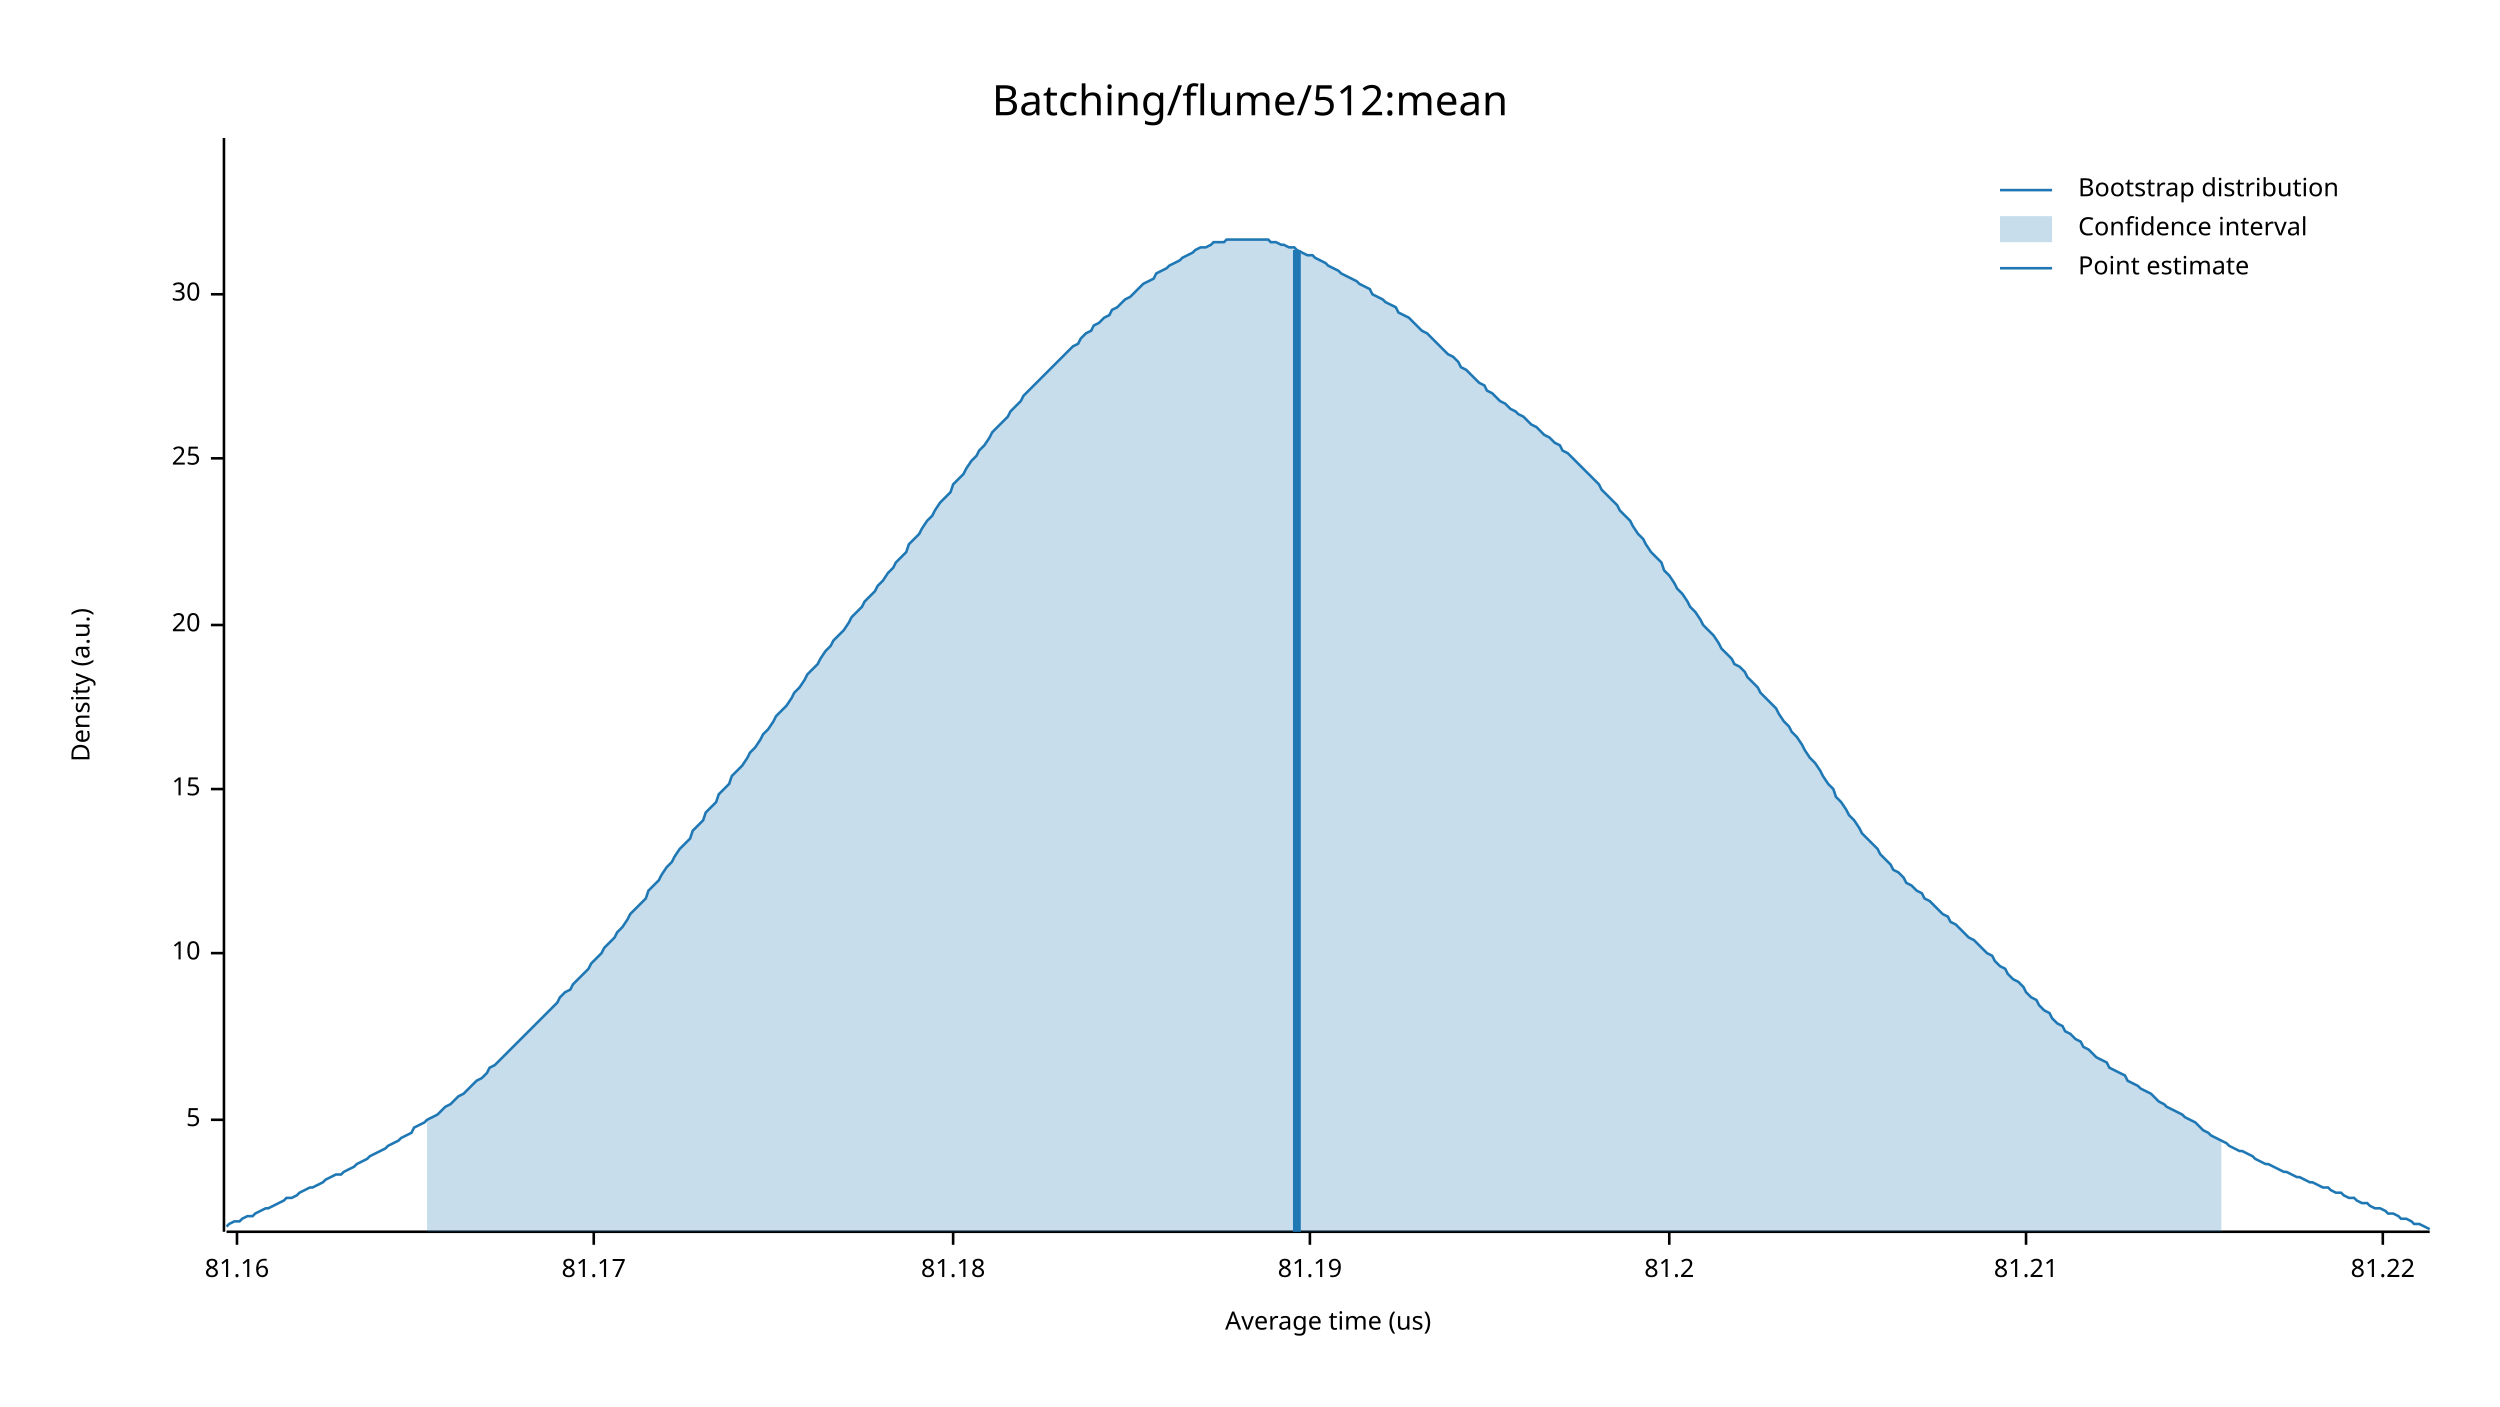
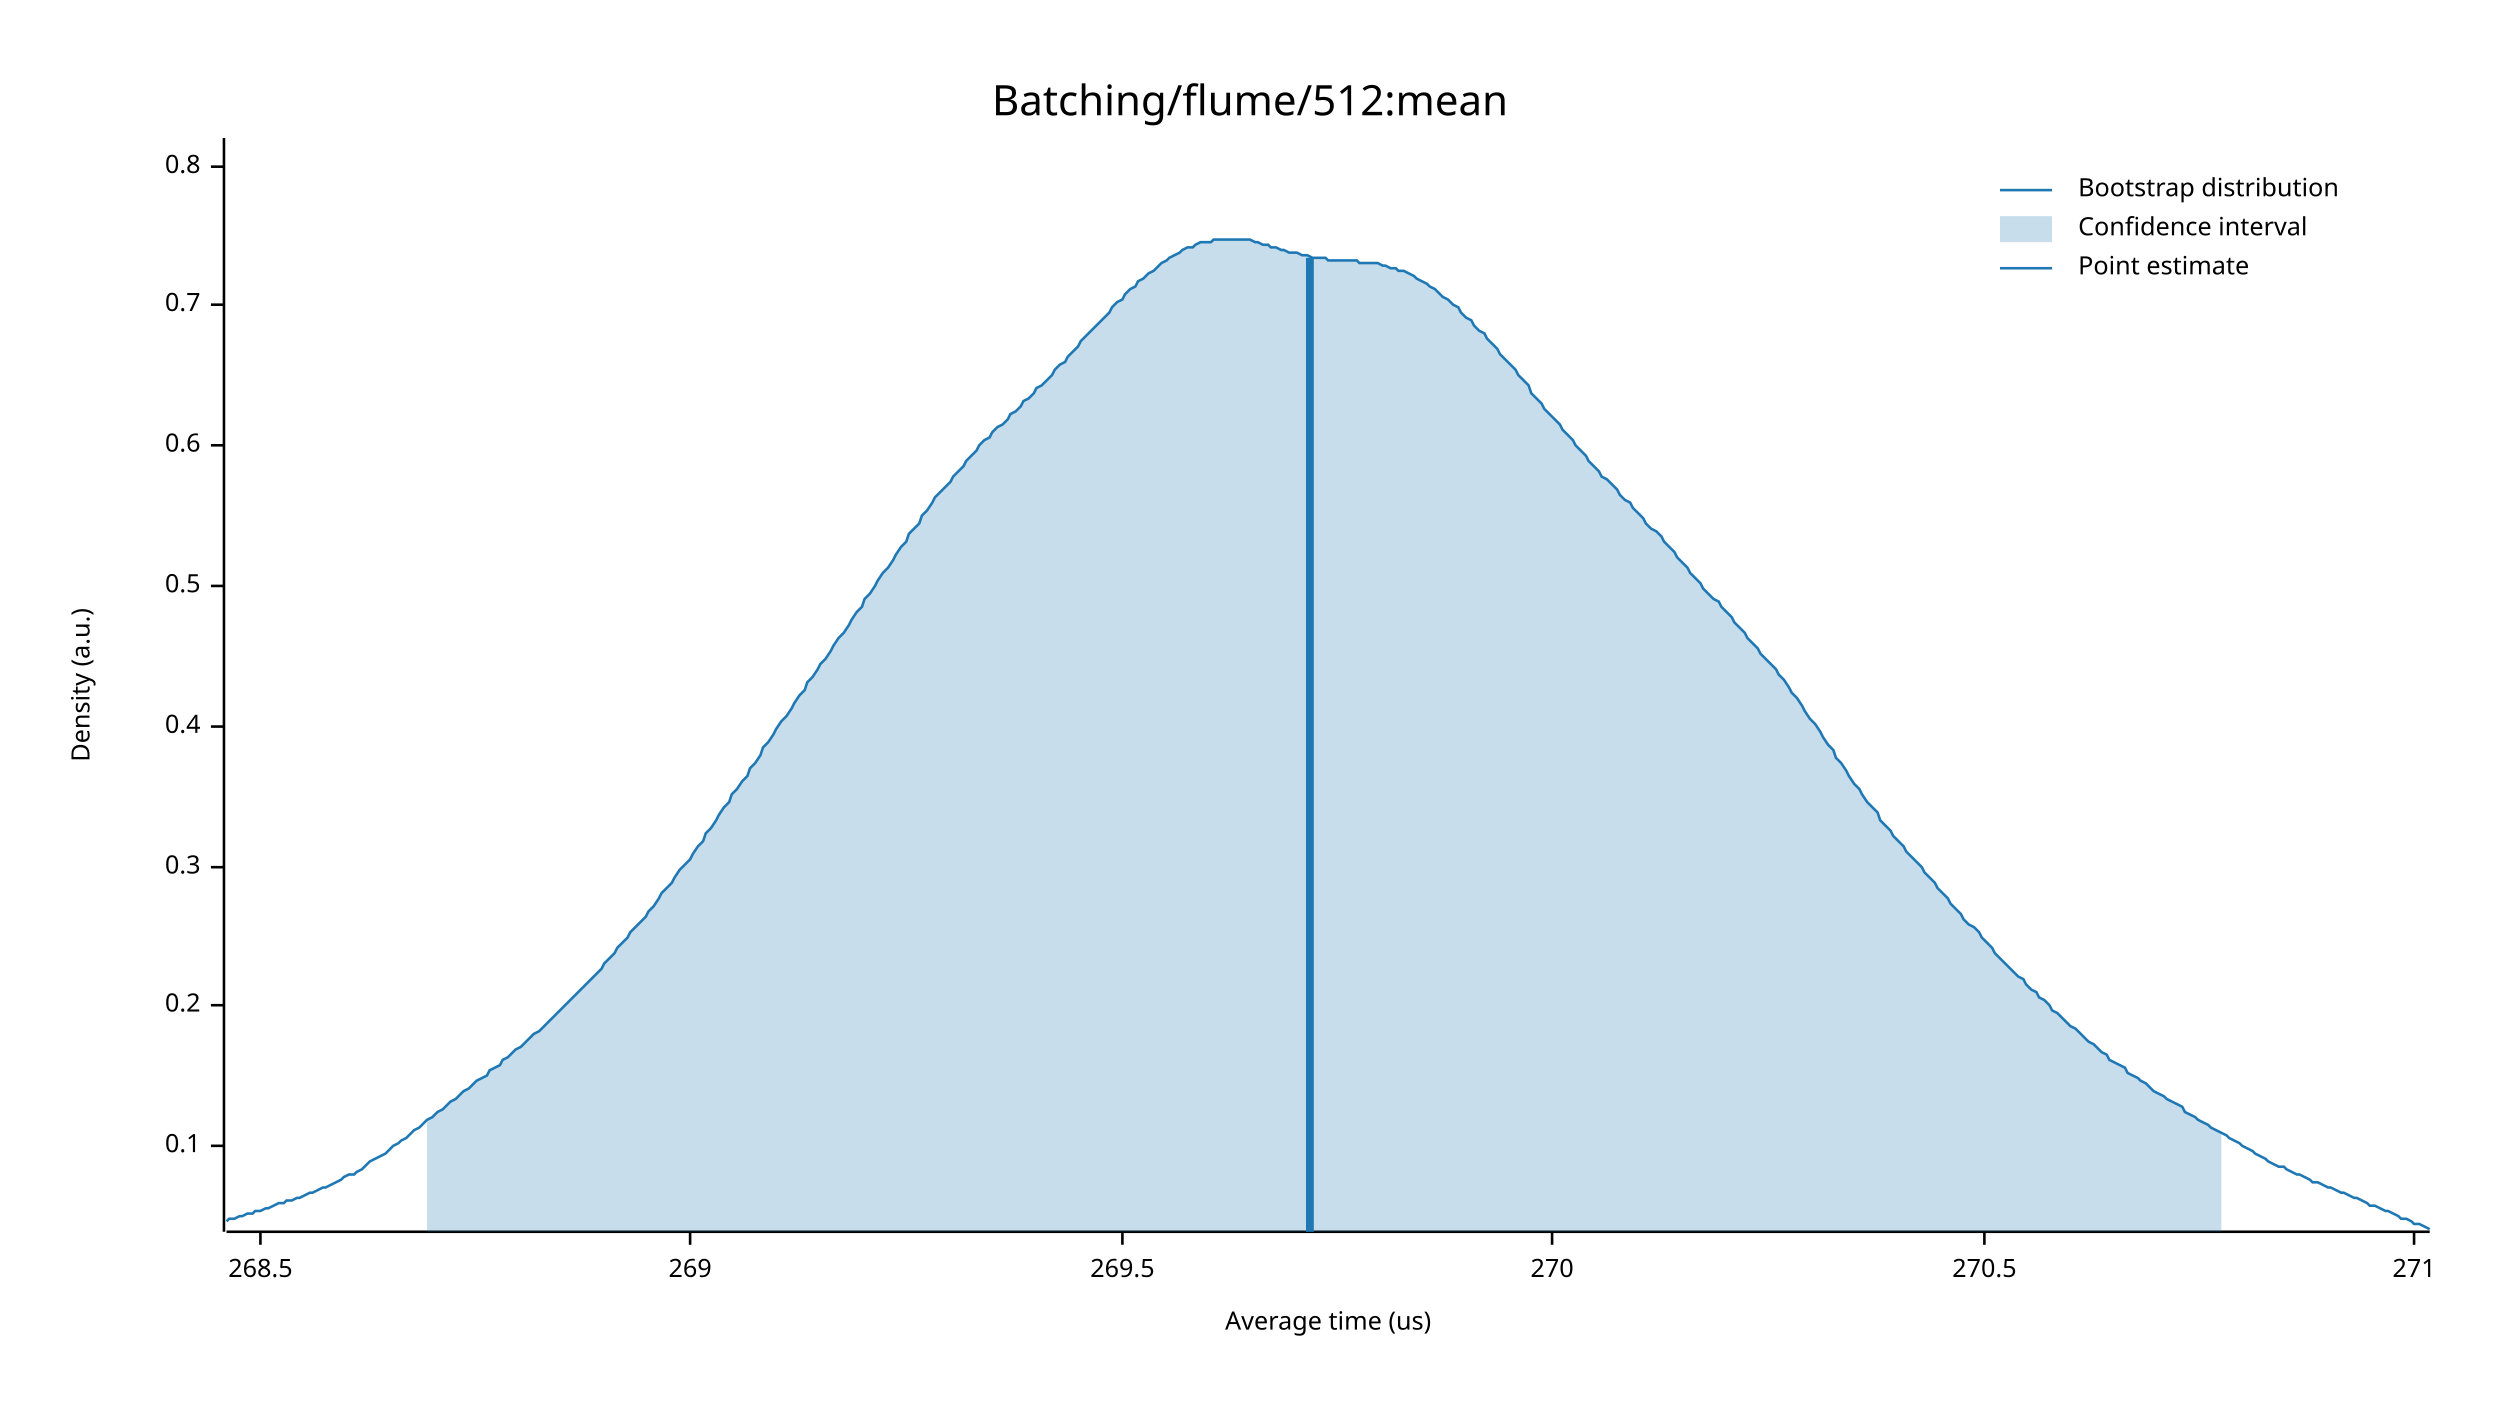
<svg xmlns="http://www.w3.org/2000/svg" width="960" height="540" viewBox="0 0 960 540">
  <text x="480" y="32" dy="0.76em" text-anchor="middle" font-family="sans-serif" font-size="16.129" opacity="1" fill="#000000">
Batching/flume/512:mean
</text>
  <text x="27" y="263" dy="0.76em" text-anchor="middle" font-family="sans-serif" font-size="9.677" opacity="1" fill="#000000" transform="rotate(270, 27, 263)">
Density (a.u.)
</text>
  <text x="510" y="513" dy="-0.5ex" text-anchor="middle" font-family="sans-serif" font-size="9.677" opacity="1" fill="#000000">
Average time (us)
</text>
  <polyline fill="none" opacity="1" stroke="#000000" stroke-width="1" points="86,53 86,473 " />
-   <text x="77" y="430" dy="0.5ex" text-anchor="end" font-family="sans-serif" font-size="9.677" opacity="1" fill="#000000">
- 5
+   <text x="77" y="440" dy="0.5ex" text-anchor="end" font-family="sans-serif" font-size="9.677" opacity="1" fill="#000000">
+ 0.1
</text>
-   <polyline fill="none" opacity="1" stroke="#000000" stroke-width="1" points="81,430 86,430 " />
-   <text x="77" y="366" dy="0.5ex" text-anchor="end" font-family="sans-serif" font-size="9.677" opacity="1" fill="#000000">
- 10
+   <polyline fill="none" opacity="1" stroke="#000000" stroke-width="1" points="81,440 86,440 " />
+   <text x="77" y="386" dy="0.5ex" text-anchor="end" font-family="sans-serif" font-size="9.677" opacity="1" fill="#000000">
+ 0.2
</text>
-   <polyline fill="none" opacity="1" stroke="#000000" stroke-width="1" points="81,366 86,366 " />
-   <text x="77" y="303" dy="0.5ex" text-anchor="end" font-family="sans-serif" font-size="9.677" opacity="1" fill="#000000">
- 15
+   <polyline fill="none" opacity="1" stroke="#000000" stroke-width="1" points="81,386 86,386 " />
+   <text x="77" y="333" dy="0.5ex" text-anchor="end" font-family="sans-serif" font-size="9.677" opacity="1" fill="#000000">
+ 0.3
</text>
-   <polyline fill="none" opacity="1" stroke="#000000" stroke-width="1" points="81,303 86,303 " />
-   <text x="77" y="240" dy="0.5ex" text-anchor="end" font-family="sans-serif" font-size="9.677" opacity="1" fill="#000000">
- 20
+   <polyline fill="none" opacity="1" stroke="#000000" stroke-width="1" points="81,333 86,333 " />
+   <text x="77" y="279" dy="0.5ex" text-anchor="end" font-family="sans-serif" font-size="9.677" opacity="1" fill="#000000">
+ 0.4
</text>
-   <polyline fill="none" opacity="1" stroke="#000000" stroke-width="1" points="81,240 86,240 " />
-   <text x="77" y="176" dy="0.5ex" text-anchor="end" font-family="sans-serif" font-size="9.677" opacity="1" fill="#000000">
- 25
+   <polyline fill="none" opacity="1" stroke="#000000" stroke-width="1" points="81,279 86,279 " />
+   <text x="77" y="225" dy="0.5ex" text-anchor="end" font-family="sans-serif" font-size="9.677" opacity="1" fill="#000000">
+ 0.5
</text>
-   <polyline fill="none" opacity="1" stroke="#000000" stroke-width="1" points="81,176 86,176 " />
-   <text x="77" y="113" dy="0.5ex" text-anchor="end" font-family="sans-serif" font-size="9.677" opacity="1" fill="#000000">
- 30
+   <polyline fill="none" opacity="1" stroke="#000000" stroke-width="1" points="81,225 86,225 " />
+   <text x="77" y="171" dy="0.5ex" text-anchor="end" font-family="sans-serif" font-size="9.677" opacity="1" fill="#000000">
+ 0.6
</text>
-   <polyline fill="none" opacity="1" stroke="#000000" stroke-width="1" points="81,113 86,113 " />
+   <polyline fill="none" opacity="1" stroke="#000000" stroke-width="1" points="81,171 86,171 " />
+   <text x="77" y="117" dy="0.5ex" text-anchor="end" font-family="sans-serif" font-size="9.677" opacity="1" fill="#000000">
+ 0.7
+ </text>
+   <polyline fill="none" opacity="1" stroke="#000000" stroke-width="1" points="81,117 86,117 " />
+   <text x="77" y="64" dy="0.5ex" text-anchor="end" font-family="sans-serif" font-size="9.677" opacity="1" fill="#000000">
+ 0.8
+ </text>
+   <polyline fill="none" opacity="1" stroke="#000000" stroke-width="1" points="81,64 86,64 " />
  <polyline fill="none" opacity="1" stroke="#000000" stroke-width="1" points="87,473 933,473 " />
-   <text x="91" y="483" dy="0.76em" text-anchor="middle" font-family="sans-serif" font-size="9.677" opacity="1" fill="#000000">
- 81.16
+   <text x="100" y="483" dy="0.76em" text-anchor="middle" font-family="sans-serif" font-size="9.677" opacity="1" fill="#000000">
+ 268.5
</text>
-   <polyline fill="none" opacity="1" stroke="#000000" stroke-width="1" points="91,473 91,478 " />
-   <text x="228" y="483" dy="0.76em" text-anchor="middle" font-family="sans-serif" font-size="9.677" opacity="1" fill="#000000">
- 81.17
+   <polyline fill="none" opacity="1" stroke="#000000" stroke-width="1" points="100,473 100,478 " />
+   <text x="265" y="483" dy="0.76em" text-anchor="middle" font-family="sans-serif" font-size="9.677" opacity="1" fill="#000000">
+ 269
</text>
-   <polyline fill="none" opacity="1" stroke="#000000" stroke-width="1" points="228,473 228,478 " />
-   <text x="366" y="483" dy="0.76em" text-anchor="middle" font-family="sans-serif" font-size="9.677" opacity="1" fill="#000000">
- 81.18
+   <polyline fill="none" opacity="1" stroke="#000000" stroke-width="1" points="265,473 265,478 " />
+   <text x="431" y="483" dy="0.76em" text-anchor="middle" font-family="sans-serif" font-size="9.677" opacity="1" fill="#000000">
+ 269.5
</text>
-   <polyline fill="none" opacity="1" stroke="#000000" stroke-width="1" points="366,473 366,478 " />
-   <text x="503" y="483" dy="0.76em" text-anchor="middle" font-family="sans-serif" font-size="9.677" opacity="1" fill="#000000">
- 81.19
+   <polyline fill="none" opacity="1" stroke="#000000" stroke-width="1" points="431,473 431,478 " />
+   <text x="596" y="483" dy="0.76em" text-anchor="middle" font-family="sans-serif" font-size="9.677" opacity="1" fill="#000000">
+ 270
</text>
-   <polyline fill="none" opacity="1" stroke="#000000" stroke-width="1" points="503,473 503,478 " />
-   <text x="641" y="483" dy="0.76em" text-anchor="middle" font-family="sans-serif" font-size="9.677" opacity="1" fill="#000000">
- 81.2
+   <polyline fill="none" opacity="1" stroke="#000000" stroke-width="1" points="596,473 596,478 " />
+   <text x="762" y="483" dy="0.76em" text-anchor="middle" font-family="sans-serif" font-size="9.677" opacity="1" fill="#000000">
+ 270.5
</text>
-   <polyline fill="none" opacity="1" stroke="#000000" stroke-width="1" points="641,473 641,478 " />
-   <text x="778" y="483" dy="0.76em" text-anchor="middle" font-family="sans-serif" font-size="9.677" opacity="1" fill="#000000">
- 81.21
+   <polyline fill="none" opacity="1" stroke="#000000" stroke-width="1" points="762,473 762,478 " />
+   <text x="927" y="483" dy="0.76em" text-anchor="middle" font-family="sans-serif" font-size="9.677" opacity="1" fill="#000000">
+ 271
</text>
-   <polyline fill="none" opacity="1" stroke="#000000" stroke-width="1" points="778,473 778,478 " />
-   <text x="915" y="483" dy="0.76em" text-anchor="middle" font-family="sans-serif" font-size="9.677" opacity="1" fill="#000000">
- 81.22
- </text>
-   <polyline fill="none" opacity="1" stroke="#000000" stroke-width="1" points="915,473 915,478 " />
-   <polyline fill="none" opacity="1" stroke="#1F78B4" stroke-width="1" points="87,471 88,470 90,469 92,469 93,468 95,467 97,467 98,466 100,465 102,464 103,464 105,463 107,462 109,461 110,460 112,460 114,459 115,458 117,457 119,456 120,456 122,455 124,454 125,453 127,452 129,451 131,451 132,450 134,449 136,448 137,447 139,446 141,445 142,444 144,443 146,442 148,441 149,440 151,439 153,438 154,437 156,436 158,435 159,433 161,432 163,431 164,430 166,429 168,428 170,426 171,425 173,424 175,422 176,421 178,420 180,418 181,417 183,415 185,414 187,412 188,410 190,409 192,407 193,406 195,404 197,402 198,401 200,399 202,397 203,396 205,394 207,392 209,390 210,389 212,387 214,385 215,383 217,381 219,380 220,378 222,376 224,374 226,372 227,370 229,368 231,366 232,364 234,362 236,360 237,358 239,356 241,353 242,351 244,349 246,347 248,345 249,342 251,340 253,338 254,336 256,333 258,331 259,329 261,326 263,324 265,322 266,319 268,317 270,315 271,312 273,310 275,308 276,305 278,303 280,301 281,298 283,296 285,294 287,291 288,289 290,287 292,284 293,282 295,280 297,277 298,275 300,273 302,271 304,268 305,266 307,264 309,261 310,259 312,257 314,255 315,253 317,250 319,248 320,246 322,244 324,242 326,239 327,237 329,235 331,233 332,231 334,229 336,227 337,225 339,223 341,220 343,218 344,216 346,214 348,212 349,209 351,207 353,205 354,203 356,200 358,198 359,196 361,193 363,191 365,189 366,186 368,184 370,182 371,180 373,177 375,175 376,173 378,171 380,168 381,166 383,164 385,162 387,160 388,158 390,156 392,154 393,152 395,150 397,148 398,147 400,145 402,143 404,141 405,140 407,138 409,136 410,135 412,133 414,132 415,130 417,128 419,127 420,125 422,124 424,122 426,121 427,119 429,118 431,116 432,115 434,114 436,112 437,111 439,109 441,108 443,107 444,105 446,104 448,103 449,102 451,101 453,100 454,99 456,98 458,97 459,96 461,95 463,95 465,94 466,93 468,93 470,93 471,92 473,92 475,92 476,92 478,92 480,92 482,92 483,92 485,92 487,92 488,93 490,93 492,94 493,94 495,95 497,95 498,96 500,97 502,98 504,98 505,99 507,100 509,101 510,102 512,103 514,104 515,105 517,106 519,107 521,108 522,109 524,110 526,111 527,113 529,114 531,115 532,116 534,117 536,118 537,120 539,121 541,122 543,124 544,125 546,127 548,128 549,129 551,131 553,133 554,134 556,136 558,137 560,139 561,141 563,142 565,144 566,145 568,147 570,148 571,150 573,151 575,153 576,154 578,155 580,157 582,158 583,159 585,160 587,162 588,163 590,164 592,166 593,167 595,168 597,170 599,171 600,173 602,174 604,176 605,177 607,179 609,181 610,182 612,184 614,186 615,188 617,190 619,192 621,194 622,196 624,198 626,200 627,202 629,205 631,207 632,209 634,212 636,214 638,216 639,219 641,221 643,224 644,226 646,228 648,231 649,233 651,235 653,238 654,240 656,242 658,244 660,247 661,249 663,251 665,253 666,255 668,256 670,258 671,260 673,262 675,264 676,266 678,268 680,270 682,272 683,274 685,277 687,279 688,281 690,283 692,286 693,288 695,291 697,293 699,296 700,298 702,301 704,303 705,306 707,308 709,311 710,313 712,315 714,318 715,320 717,322 719,324 721,326 722,328 724,330 726,332 727,334 729,335 731,337 732,339 734,340 736,342 738,343 739,345 741,346 743,348 744,349 746,351 748,352 749,354 751,355 753,357 754,358 756,360 758,361 760,363 761,364 763,366 765,367 766,369 768,371 770,372 771,374 773,376 775,377 777,379 778,381 780,383 782,384 783,386 785,388 787,389 788,391 790,393 792,394 793,396 795,397 797,399 799,400 800,402 802,403 804,405 805,406 807,407 809,408 810,410 812,411 814,412 816,413 817,415 819,416 821,417 822,418 824,419 826,420 827,421 829,423 831,424 832,425 834,426 836,427 838,428 839,429 841,430 843,431 844,432 846,434 848,435 849,436 851,437 853,438 855,439 856,440 858,441 860,442 861,442 863,443 865,444 866,445 868,446 870,447 871,447 873,448 875,449 877,450 878,450 880,451 882,452 883,452 885,453 887,454 888,454 890,455 892,456 894,456 895,457 897,458 899,458 900,459 902,460 904,460 905,461 907,462 909,462 910,463 912,464 914,464 916,465 917,466 919,466 921,467 922,468 924,468 926,469 927,470 929,470 931,471 933,472 " />
-   <polygon opacity="0.25" fill="#1F78B4" points="164,430 166,429 168,428 170,426 171,425 173,424 175,422 176,421 178,420 180,418 181,417 183,415 185,414 187,412 188,410 190,409 192,407 193,406 195,404 197,402 198,401 200,399 202,397 203,396 205,394 207,392 209,390 210,389 212,387 214,385 215,383 217,381 219,380 220,378 222,376 224,374 226,372 227,370 229,368 231,366 232,364 234,362 236,360 237,358 239,356 241,353 242,351 244,349 246,347 248,345 249,342 251,340 253,338 254,336 256,333 258,331 259,329 261,326 263,324 265,322 266,319 268,317 270,315 271,312 273,310 275,308 276,305 278,303 280,301 281,298 283,296 285,294 287,291 288,289 290,287 292,284 293,282 295,280 297,277 298,275 300,273 302,271 304,268 305,266 307,264 309,261 310,259 312,257 314,255 315,253 317,250 319,248 320,246 322,244 324,242 326,239 327,237 329,235 331,233 332,231 334,229 336,227 337,225 339,223 341,220 343,218 344,216 346,214 348,212 349,209 351,207 353,205 354,203 356,200 358,198 359,196 361,193 363,191 365,189 366,186 368,184 370,182 371,180 373,177 375,175 376,173 378,171 380,168 381,166 383,164 385,162 387,160 388,158 390,156 392,154 393,152 395,150 397,148 398,147 400,145 402,143 404,141 405,140 407,138 409,136 410,135 412,133 414,132 415,130 417,128 419,127 420,125 422,124 424,122 426,121 427,119 429,118 431,116 432,115 434,114 436,112 437,111 439,109 441,108 443,107 444,105 446,104 448,103 449,102 451,101 453,100 454,99 456,98 458,97 459,96 461,95 463,95 465,94 466,93 468,93 470,93 471,92 473,92 475,92 476,92 478,92 480,92 482,92 483,92 485,92 487,92 488,93 490,93 492,94 493,94 495,95 497,95 498,96 500,97 502,98 504,98 505,99 507,100 509,101 510,102 512,103 514,104 515,105 517,106 519,107 521,108 522,109 524,110 526,111 527,113 529,114 531,115 532,116 534,117 536,118 537,120 539,121 541,122 543,124 544,125 546,127 548,128 549,129 551,131 553,133 554,134 556,136 558,137 560,139 561,141 563,142 565,144 566,145 568,147 570,148 571,150 573,151 575,153 576,154 578,155 580,157 582,158 583,159 585,160 587,162 588,163 590,164 592,166 593,167 595,168 597,170 599,171 600,173 602,174 604,176 605,177 607,179 609,181 610,182 612,184 614,186 615,188 617,190 619,192 621,194 622,196 624,198 626,200 627,202 629,205 631,207 632,209 634,212 636,214 638,216 639,219 641,221 643,224 644,226 646,228 648,231 649,233 651,235 653,238 654,240 656,242 658,244 660,247 661,249 663,251 665,253 666,255 668,256 670,258 671,260 673,262 675,264 676,266 678,268 680,270 682,272 683,274 685,277 687,279 688,281 690,283 692,286 693,288 695,291 697,293 699,296 700,298 702,301 704,303 705,306 707,308 709,311 710,313 712,315 714,318 715,320 717,322 719,324 721,326 722,328 724,330 726,332 727,334 729,335 731,337 732,339 734,340 736,342 738,343 739,345 741,346 743,348 744,349 746,351 748,352 749,354 751,355 753,357 754,358 756,360 758,361 760,363 761,364 763,366 765,367 766,369 768,371 770,372 771,374 773,376 775,377 777,379 778,381 780,383 782,384 783,386 785,388 787,389 788,391 790,393 792,394 793,396 795,397 797,399 799,400 800,402 802,403 804,405 805,406 807,407 809,408 810,410 812,411 814,412 816,413 817,415 819,416 821,417 822,418 824,419 826,420 827,421 829,423 831,424 832,425 834,426 836,427 838,428 839,429 841,430 843,431 844,432 846,434 848,435 849,436 851,437 853,438 853,473 164,473 " />
-   <polyline fill="none" opacity="1" stroke="#1F78B4" stroke-width="3" points="498,473 498,96 " />
+   <polyline fill="none" opacity="1" stroke="#000000" stroke-width="1" points="927,473 927,478 " />
+   <polyline fill="none" opacity="1" stroke="#1F78B4" stroke-width="1" points="87,469 88,468 90,468 92,467 93,467 95,466 97,466 98,465 100,465 102,464 103,464 105,463 107,462 109,462 110,461 112,461 114,460 115,460 117,459 119,458 120,458 122,457 124,456 125,456 127,455 129,454 131,453 132,452 134,451 136,451 137,450 139,449 141,447 142,446 144,445 146,444 148,443 149,442 151,440 153,439 154,438 156,437 158,435 159,434 161,433 163,431 164,430 166,429 168,427 170,426 171,425 173,423 175,422 176,421 178,419 180,418 181,417 183,415 185,414 187,413 188,411 190,410 192,409 193,407 195,406 197,404 198,403 200,402 202,400 203,399 205,397 207,396 209,394 210,393 212,391 214,389 215,388 217,386 219,384 220,383 222,381 224,379 226,377 227,376 229,374 231,372 232,370 234,368 236,366 237,364 239,362 241,360 242,358 244,356 246,354 248,352 249,350 251,348 253,345 254,343 256,341 258,339 259,337 261,334 263,332 265,330 266,328 268,325 270,323 271,320 273,318 275,315 276,313 278,310 280,308 281,305 283,303 285,300 287,298 288,295 290,293 292,290 293,287 295,285 297,282 298,280 300,277 302,275 304,272 305,270 307,267 309,265 310,262 312,260 314,257 315,255 317,253 319,250 320,248 322,245 324,243 326,240 327,238 329,235 331,233 332,230 334,228 336,225 337,223 339,220 341,218 343,215 344,213 346,210 348,208 349,205 351,203 353,201 354,198 356,196 358,193 359,191 361,189 363,187 365,185 366,183 368,181 370,179 371,177 373,175 375,173 376,171 378,169 380,168 381,166 383,164 385,163 387,161 388,159 390,158 392,156 393,154 395,153 397,151 398,149 400,148 402,146 404,144 405,142 407,140 409,139 410,137 412,135 414,133 415,131 417,129 419,127 420,126 422,124 424,122 426,120 427,118 429,116 431,115 432,113 434,111 436,110 437,108 439,107 441,105 443,104 444,103 446,101 448,100 449,99 451,98 453,97 454,96 456,95 458,95 459,94 461,93 463,93 465,93 466,92 468,92 470,92 471,92 473,92 475,92 476,92 478,92 480,92 482,93 483,93 485,94 487,94 488,95 490,95 492,96 493,96 495,97 497,97 498,97 500,98 502,98 504,99 505,99 507,99 509,99 510,100 512,100 514,100 515,100 517,100 519,100 521,100 522,101 524,101 526,101 527,101 529,101 531,102 532,102 534,103 536,103 537,104 539,104 541,105 543,106 544,107 546,108 548,109 549,110 551,111 553,113 554,114 556,115 558,117 560,118 561,120 563,122 565,123 566,125 568,127 570,128 571,130 573,132 575,134 576,136 578,138 580,140 582,142 583,144 585,146 587,148 588,151 590,153 592,155 593,157 595,159 597,161 599,163 600,165 602,167 604,169 605,171 607,173 609,175 610,177 612,179 614,181 615,183 617,184 619,186 621,188 622,190 624,192 626,193 627,195 629,197 631,199 632,201 634,203 636,204 638,206 639,208 641,210 643,212 644,214 646,216 648,218 649,220 651,222 653,224 654,226 656,228 658,230 660,231 661,233 663,235 665,237 666,239 668,241 670,243 671,245 673,247 675,249 676,251 678,253 680,255 682,257 683,259 685,261 687,264 688,266 690,268 692,271 693,273 695,276 697,278 699,281 700,283 702,286 704,288 705,291 707,293 709,296 710,298 712,301 714,303 715,305 717,308 719,310 721,312 722,315 724,317 726,319 727,321 729,323 731,325 732,327 734,329 736,331 738,333 739,335 741,337 743,339 744,341 746,343 748,345 749,347 751,349 753,351 754,353 756,355 758,356 760,358 761,360 763,362 765,364 766,366 768,368 770,370 771,371 773,373 775,375 777,376 778,378 780,380 782,381 783,383 785,384 787,386 788,388 790,389 792,391 793,392 795,394 797,395 799,397 800,398 802,400 804,401 805,402 807,404 809,405 810,407 812,408 814,409 816,410 817,412 819,413 821,414 822,415 824,416 826,418 827,419 829,420 831,421 832,422 834,423 836,424 838,425 839,427 841,428 843,429 844,430 846,431 848,432 849,433 851,434 853,435 855,436 856,437 858,438 860,439 861,440 863,441 865,442 866,443 868,444 870,445 871,446 873,447 875,448 877,448 878,449 880,450 882,451 883,451 885,452 887,453 888,454 890,454 892,455 894,456 895,456 897,457 899,458 900,458 902,459 904,460 905,460 907,461 909,462 910,463 912,463 914,464 916,465 917,465 919,466 921,467 922,468 924,468 926,469 927,470 929,470 931,471 933,472 " />
+   <polygon opacity="0.25" fill="#1F78B4" points="164,430 166,429 168,427 170,426 171,425 173,423 175,422 176,421 178,419 180,418 181,417 183,415 185,414 187,413 188,411 190,410 192,409 193,407 195,406 197,404 198,403 200,402 202,400 203,399 205,397 207,396 209,394 210,393 212,391 214,389 215,388 217,386 219,384 220,383 222,381 224,379 226,377 227,376 229,374 231,372 232,370 234,368 236,366 237,364 239,362 241,360 242,358 244,356 246,354 248,352 249,350 251,348 253,345 254,343 256,341 258,339 259,337 261,334 263,332 265,330 266,328 268,325 270,323 271,320 273,318 275,315 276,313 278,310 280,308 281,305 283,303 285,300 287,298 288,295 290,293 292,290 293,287 295,285 297,282 298,280 300,277 302,275 304,272 305,270 307,267 309,265 310,262 312,260 314,257 315,255 317,253 319,250 320,248 322,245 324,243 326,240 327,238 329,235 331,233 332,230 334,228 336,225 337,223 339,220 341,218 343,215 344,213 346,210 348,208 349,205 351,203 353,201 354,198 356,196 358,193 359,191 361,189 363,187 365,185 366,183 368,181 370,179 371,177 373,175 375,173 376,171 378,169 380,168 381,166 383,164 385,163 387,161 388,159 390,158 392,156 393,154 395,153 397,151 398,149 400,148 402,146 404,144 405,142 407,140 409,139 410,137 412,135 414,133 415,131 417,129 419,127 420,126 422,124 424,122 426,120 427,118 429,116 431,115 432,113 434,111 436,110 437,108 439,107 441,105 443,104 444,103 446,101 448,100 449,99 451,98 453,97 454,96 456,95 458,95 459,94 461,93 463,93 465,93 466,92 468,92 470,92 471,92 473,92 475,92 476,92 478,92 480,92 482,93 483,93 485,94 487,94 488,95 490,95 492,96 493,96 495,97 497,97 498,97 500,98 502,98 504,99 505,99 507,99 509,99 510,100 512,100 514,100 515,100 517,100 519,100 521,100 522,101 524,101 526,101 527,101 529,101 531,102 532,102 534,103 536,103 537,104 539,104 541,105 543,106 544,107 546,108 548,109 549,110 551,111 553,113 554,114 556,115 558,117 560,118 561,120 563,122 565,123 566,125 568,127 570,128 571,130 573,132 575,134 576,136 578,138 580,140 582,142 583,144 585,146 587,148 588,151 590,153 592,155 593,157 595,159 597,161 599,163 600,165 602,167 604,169 605,171 607,173 609,175 610,177 612,179 614,181 615,183 617,184 619,186 621,188 622,190 624,192 626,193 627,195 629,197 631,199 632,201 634,203 636,204 638,206 639,208 641,210 643,212 644,214 646,216 648,218 649,220 651,222 653,224 654,226 656,228 658,230 660,231 661,233 663,235 665,237 666,239 668,241 670,243 671,245 673,247 675,249 676,251 678,253 680,255 682,257 683,259 685,261 687,264 688,266 690,268 692,271 693,273 695,276 697,278 699,281 700,283 702,286 704,288 705,291 707,293 709,296 710,298 712,301 714,303 715,305 717,308 719,310 721,312 722,315 724,317 726,319 727,321 729,323 731,325 732,327 734,329 736,331 738,333 739,335 741,337 743,339 744,341 746,343 748,345 749,347 751,349 753,351 754,353 756,355 758,356 760,358 761,360 763,362 765,364 766,366 768,368 770,370 771,371 773,373 775,375 777,376 778,378 780,380 782,381 783,383 785,384 787,386 788,388 790,389 792,391 793,392 795,394 797,395 799,397 800,398 802,400 804,401 805,402 807,404 809,405 810,407 812,408 814,409 816,410 817,412 819,413 821,414 822,415 824,416 826,418 827,419 829,420 831,421 832,422 834,423 836,424 838,425 839,427 841,428 843,429 844,430 846,431 848,432 849,433 851,434 853,435 853,473 164,473 " />
+   <polyline fill="none" opacity="1" stroke="#1F78B4" stroke-width="3" points="503,473 503,99 " />
  <text x="798" y="68" dy="0.76em" text-anchor="start" font-family="sans-serif" font-size="9.677" opacity="1" fill="#000000">
Bootstrap distribution
</text>
  <text x="798" y="83" dy="0.76em" text-anchor="start" font-family="sans-serif" font-size="9.677" opacity="1" fill="#000000">
Confidence interval
</text>
  <text x="798" y="98" dy="0.76em" text-anchor="start" font-family="sans-serif" font-size="9.677" opacity="1" fill="#000000">
Point estimate
</text>
  <polyline fill="none" opacity="1" stroke="#1F78B4" stroke-width="1" points="768,73 788,73 " />
  <rect x="768" y="83" width="20" height="10" opacity="0.25" fill="#1F78B4" stroke="none" />
  <polyline fill="none" opacity="1" stroke="#1F78B4" stroke-width="1" points="768,103 788,103 " />
</svg>
